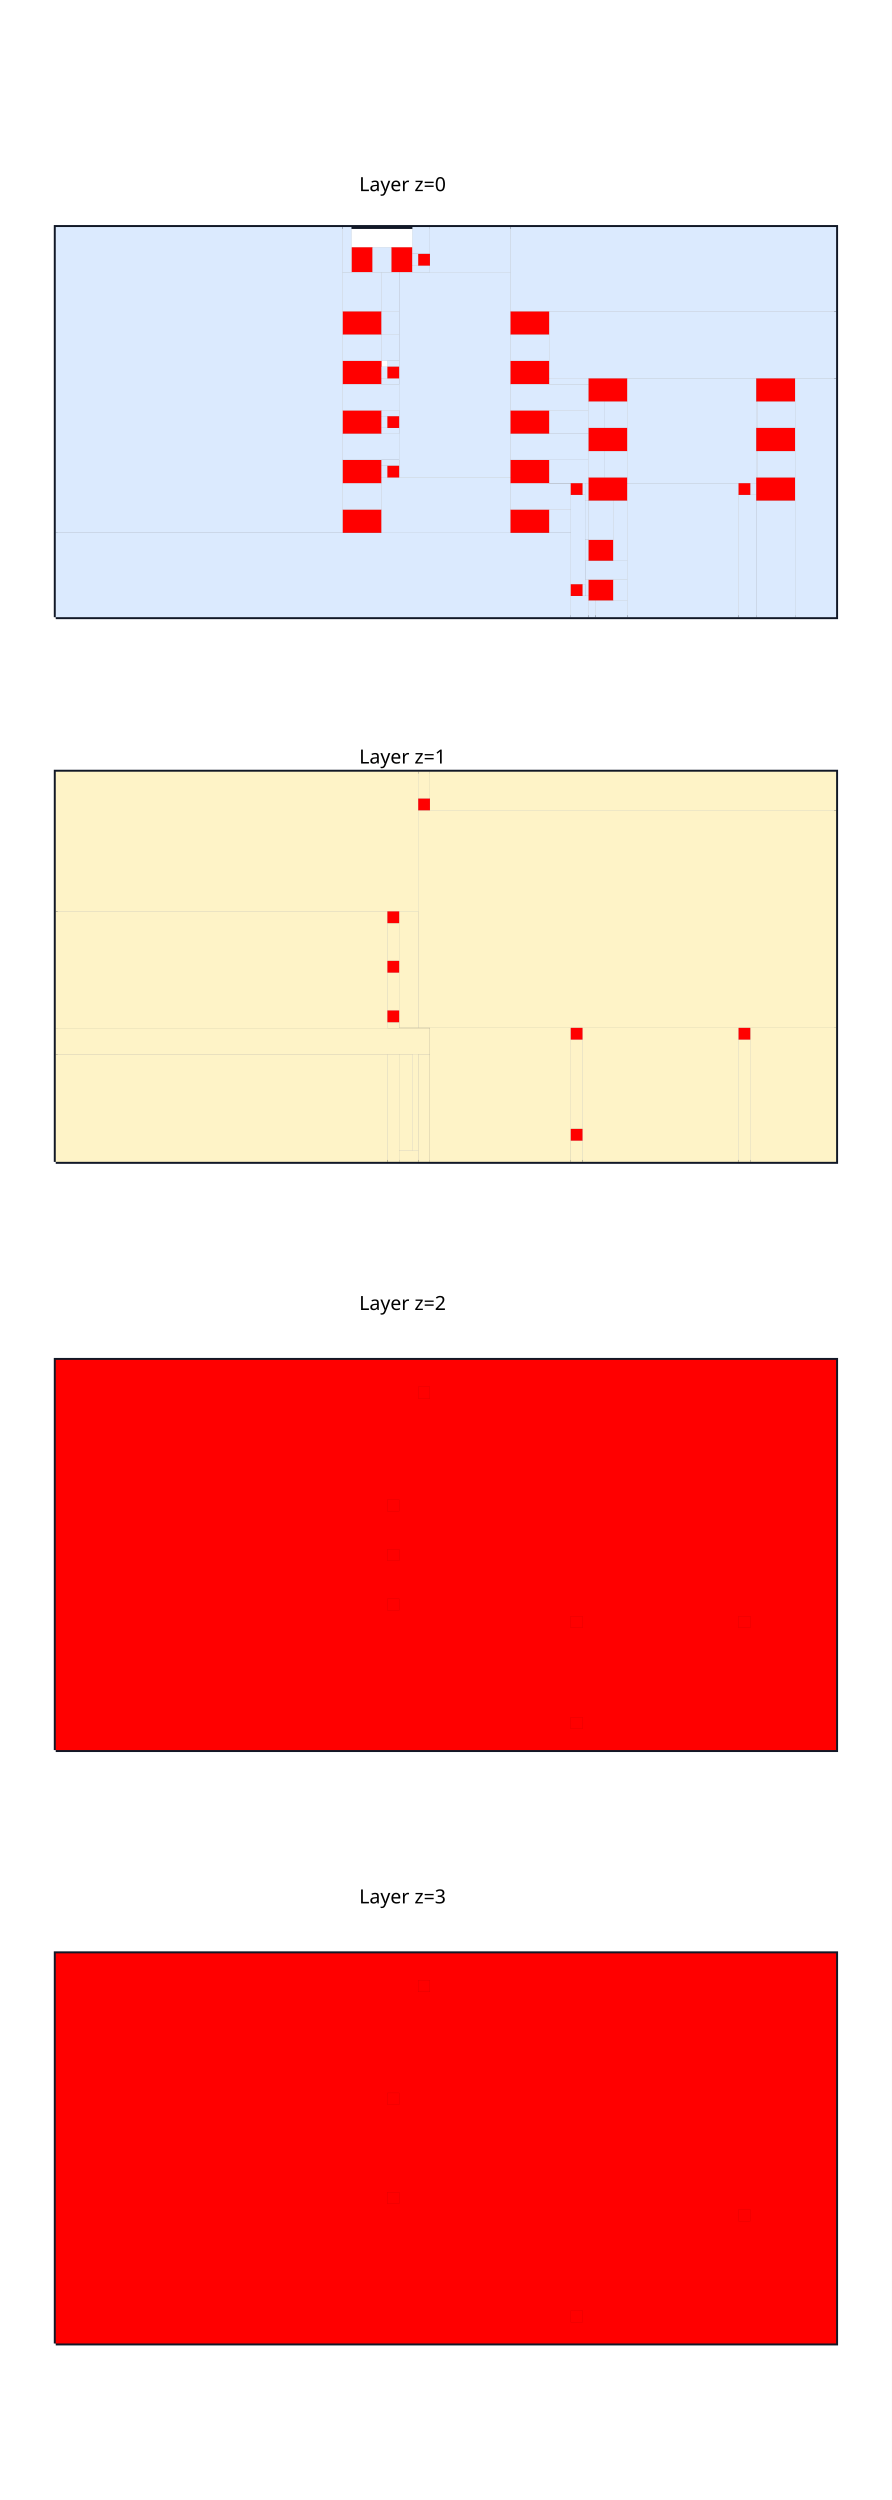
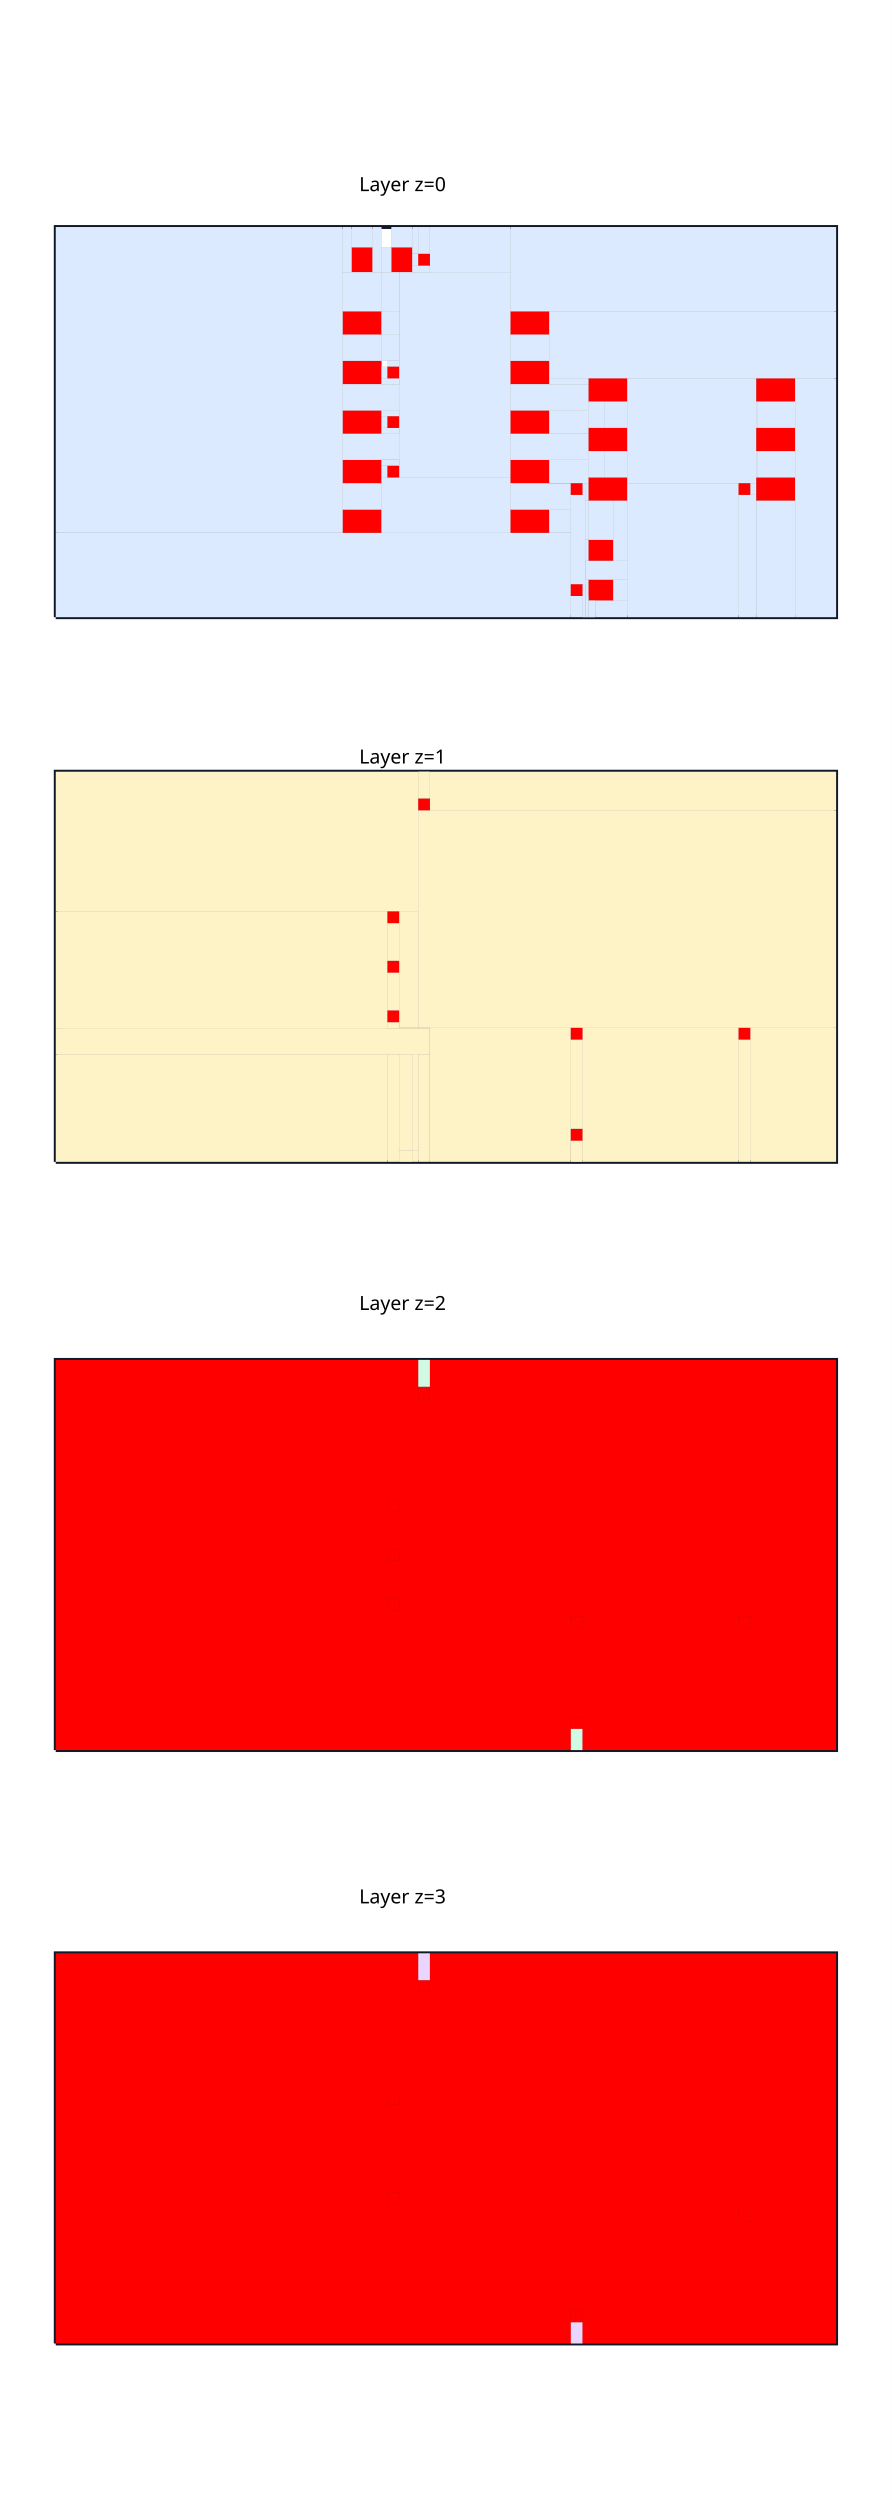
<svg xmlns="http://www.w3.org/2000/svg" width="640" height="1794" viewBox="0 0 640 1794">
  <rect width="100%" height="100%" fill="white" />
  <g>
    <polyline data-points="-10,-5 10,-5 10,5 -10,5 -10,-5" data-type="line" data-label="bounds" points="40,442.898 600,442.898 600,162.898 40,162.898 40,442.898" fill="none" stroke="#111827" stroke-width="2.8" />
  </g>
  <g>
    <polyline data-points="-10,-18.959583333333335 10,-18.959583333333335 10,-8.959583333333335 -10,-8.959583333333335 -10,-18.959583333333335" data-type="line" data-label="bounds" points="40,833.767 600,833.767 600,553.767 40,553.767 40,833.767" fill="none" stroke="#111827" stroke-width="2.8" />
  </g>
  <g>
    <polyline data-points="-10,-34.034166666666664 10,-34.034166666666664 10,-24.034166666666664 -10,-24.034166666666664 -10,-34.034166666666664" data-type="line" data-label="bounds" points="40,1255.855 600,1255.855 600,975.855 40,975.855 40,1255.855" fill="none" stroke="#111827" stroke-width="2.8" />
  </g>
  <g>
    <polyline data-points="-10,-49.24249999999999 10,-49.24249999999999 10,-39.24249999999999 -10,-39.24249999999999 -10,-49.24249999999999" data-type="line" data-label="bounds" points="40,1681.688 600,1681.688 600,1401.688 40,1401.688 40,1681.688" fill="none" stroke="#111827" stroke-width="2.8" />
  </g>
  <g>
    <rect data-type="rect" data-label="node" data-x="-2.15" data-y="2.54" x="245.8" y="223.378" width="28" height="16.8" fill="red" stroke="black" stroke-width="0.036" />
  </g>
  <g>
    <rect data-type="rect" data-label="node" data-x="-2.15" data-y="1.27" x="245.8" y="258.938" width="28" height="16.8" fill="red" stroke="black" stroke-width="0.036" />
  </g>
  <g>
    <rect data-type="rect" data-label="node" data-x="-2.15" data-y="0" x="245.8" y="294.498" width="28" height="16.8" fill="red" stroke="black" stroke-width="0.036" />
  </g>
  <g>
    <rect data-type="rect" data-label="node" data-x="-2.15" data-y="-1.27" x="245.8" y="330.058" width="28" height="16.8" fill="red" stroke="black" stroke-width="0.036" />
  </g>
  <g>
    <rect data-type="rect" data-label="node" data-x="-2.15" data-y="-2.54" x="245.8" y="365.618" width="28" height="16.8" fill="red" stroke="black" stroke-width="0.036" />
  </g>
  <g>
    <rect data-type="rect" data-label="node" data-x="2.15" data-y="-2.54" x="366.2" y="365.618" width="28" height="16.8" fill="red" stroke="black" stroke-width="0.036" />
  </g>
  <g>
    <rect data-type="rect" data-label="node" data-x="2.15" data-y="-1.27" x="366.2" y="330.058" width="28" height="16.8" fill="red" stroke="black" stroke-width="0.036" />
  </g>
  <g>
    <rect data-type="rect" data-label="node" data-x="2.15" data-y="0" x="366.2" y="294.498" width="28" height="16.8" fill="red" stroke="black" stroke-width="0.036" />
  </g>
  <g>
    <rect data-type="rect" data-label="node" data-x="2.15" data-y="1.27" x="366.2" y="258.938" width="28" height="16.8" fill="red" stroke="black" stroke-width="0.036" />
  </g>
  <g>
    <rect data-type="rect" data-label="node" data-x="2.15" data-y="2.54" x="366.2" y="223.378" width="28" height="16.8" fill="red" stroke="black" stroke-width="0.036" />
  </g>
  <g>
    <rect data-type="rect" data-label="node" data-x="-2.1500000000000004" data-y="4.16" x="252.24" y="177.458" width="15.12" height="17.92" fill="red" stroke="black" stroke-width="0.036" />
  </g>
  <g>
    <rect data-type="rect" data-label="node" data-x="-1.1300000000000006" data-y="4.16" x="280.8" y="177.458" width="15.12" height="17.92" fill="red" stroke="black" stroke-width="0.036" />
  </g>
  <g>
    <rect data-type="rect" data-label="node" data-x="3.97" data-y="-3.2861261293105146" x="422.2" y="387.35" width="17.92" height="15.12" fill="red" stroke="black" stroke-width="0.036" />
  </g>
  <g>
    <rect data-type="rect" data-label="node" data-x="3.97" data-y="-4.306126129310515" x="422.2" y="415.91" width="17.92" height="15.12" fill="red" stroke="black" stroke-width="0.036" />
  </g>
  <g>
    <rect data-type="rect" data-label="node" data-x="4.15" data-y="0.823873870689486" x="422.2" y="271.43" width="28" height="16.8" fill="red" stroke="black" stroke-width="0.036" />
  </g>
  <g>
    <rect data-type="rect" data-label="node" data-x="4.15" data-y="-0.44612612931051393" x="422.2" y="306.99" width="28" height="16.8" fill="red" stroke="black" stroke-width="0.036" />
  </g>
  <g>
    <rect data-type="rect" data-label="node" data-x="4.15" data-y="-1.7161261293105137" x="422.2" y="342.55" width="28" height="16.8" fill="red" stroke="black" stroke-width="0.036" />
  </g>
  <g>
    <rect data-type="rect" data-label="node" data-x="8.45" data-y="-1.7161261293105137" x="542.6" y="342.55" width="28" height="16.8" fill="red" stroke="black" stroke-width="0.036" />
  </g>
  <g>
    <rect data-type="rect" data-label="node" data-x="8.45" data-y="-0.44612612931051393" x="542.6" y="306.99" width="28" height="16.8" fill="red" stroke="black" stroke-width="0.036" />
  </g>
  <g>
    <rect data-type="rect" data-label="node" data-x="8.45" data-y="0.823873870689486" x="542.6" y="271.43" width="28" height="16.8" fill="red" stroke="black" stroke-width="0.036" />
  </g>
  <g>
    <rect data-type="rect" data-label="node" data-x="3.9699999999999998" data-y="-2.516126" x="422.2" y="359.35" width="17.92" height="28" fill="#dbeafe" stroke="black" stroke-width="0.036" />
  </g>
  <g>
    <rect data-type="rect" data-label="node" data-x="4.2425" data-y="-4.788063" x="427.38" y="431.03" width="22.82" height="11.868" fill="#dbeafe" stroke="black" stroke-width="0.036" />
  </g>
  <g>
    <rect data-type="rect" data-label="node" data-x="4.1075" data-y="-3.7961259999999992" x="419.82" y="402.47" width="30.38" height="13.44" fill="#dbeafe" stroke="black" stroke-width="0.036" />
  </g>
  <g>
    <rect data-type="rect" data-label="node" data-x="4.47" data-y="-4.306126" x="440.12" y="415.91" width="10.08" height="15.12" fill="#dbeafe" stroke="black" stroke-width="0.036" />
  </g>
  <g>
    <rect data-type="rect" data-label="node" data-x="4.47" data-y="-2.786126" x="440.12" y="359.35" width="10.08" height="43.12" fill="#dbeafe" stroke="black" stroke-width="0.036" />
  </g>
  <g>
    <rect data-type="rect" data-label="node" data-x="8.45" data-y="-3.508063" x="542.6" y="359.35" width="28" height="83.548" fill="#dbeafe" stroke="black" stroke-width="0.036" />
  </g>
  <g>
    <rect data-type="rect" data-label="node" data-x="8.469999999999999" data-y="-1.081126" x="543.72" y="323.79" width="26.88" height="18.76" fill="#dbeafe" stroke="black" stroke-width="0.036" />
  </g>
  <g>
    <rect data-type="rect" data-label="node" data-x="8.469999999999999" data-y="0.188874" x="543.72" y="288.23" width="26.88" height="18.76" fill="#dbeafe" stroke="black" stroke-width="0.036" />
  </g>
  <g>
    <rect data-type="rect" data-label="node" data-x="4.3625" data-y="-1.081126" x="434.1" y="323.79" width="16.1" height="18.76" fill="#dbeafe" stroke="black" stroke-width="0.036" />
  </g>
  <g>
    <rect data-type="rect" data-label="node" data-x="4.3625" data-y="0.188874" x="434.1" y="288.23" width="16.1" height="18.76" fill="#dbeafe" stroke="black" stroke-width="0.036" />
  </g>
  <g>
    <rect data-type="rect" data-label="node" data-x="3.3824999999999994" data-y="-3.0111259999999995" x="409.6" y="355.15" width="10.22" height="64.12" fill="#dbeafe" stroke="black" stroke-width="0.036" />
  </g>
  <g>
    <rect data-type="rect" data-label="node" data-x="3.424999999999999" data-y="-4.728063000000001" x="409.6" y="427.67" width="12.6" height="15.228" fill="#dbeafe" stroke="black" stroke-width="0.036" />
  </g>
  <g>
    <rect data-type="rect" data-label="node" data-x="2.925" data-y="-2.54" x="394.2" y="365.618" width="15.4" height="16.8" fill="#dbeafe" stroke="black" stroke-width="0.036" />
  </g>
  <g>
    <rect data-type="rect" data-label="node" data-x="7.725" data-y="-3.4330629999999998" x="530" y="355.15" width="12.6" height="87.748" fill="#dbeafe" stroke="black" stroke-width="0.036" />
  </g>
  <g>
    <rect data-type="rect" data-label="node" data-x="-2.1500000000000004" data-y="3.34" x="245.8" y="195.378" width="28" height="28" fill="#dbeafe" stroke="black" stroke-width="0.036" />
  </g>
  <g>
    <rect data-type="rect" data-label="node" data-x="-2.1500000000000004" data-y="1.9049999999999998" x="245.8" y="240.178" width="28" height="18.76" fill="#dbeafe" stroke="black" stroke-width="0.036" />
  </g>
  <g>
    <rect data-type="rect" data-label="node" data-x="2.1500000000000004" data-y="1.9049999999999998" x="366.2" y="240.178" width="28" height="18.76" fill="#dbeafe" stroke="black" stroke-width="0.036" />
  </g>
  <g>
    <rect data-type="rect" data-label="node" data-x="6.074999999999999" data-y="-3.283063" x="450.2" y="346.75" width="79.8" height="96.148" fill="#dbeafe" stroke="black" stroke-width="0.036" />
  </g>
  <g>
    <rect data-type="rect" data-label="node" data-x="9.475" data-y="-1.938063" x="570.6" y="271.43" width="29.4" height="171.468" fill="#dbeafe" stroke="black" stroke-width="0.036" />
  </g>
  <g>
    <rect data-type="rect" data-label="node" data-x="6.299999999999999" data-y="-0.22112599999999993" x="450.2" y="271.43" width="92.4" height="75.32" fill="#dbeafe" stroke="black" stroke-width="0.036" />
  </g>
  <g>
    <rect data-type="rect" data-label="node" data-x="2.6499999999999995" data-y="0.635" x="366.2" y="275.738" width="56" height="18.76" fill="#dbeafe" stroke="black" stroke-width="0.036" />
  </g>
  <g>
    <rect data-type="rect" data-label="node" data-x="2.425" data-y="-1.9049999999999998" x="366.2" y="346.858" width="43.4" height="18.76" fill="#dbeafe" stroke="black" stroke-width="0.036" />
  </g>
  <g>
    <rect data-type="rect" data-label="node" data-x="-1.9249999999999998" data-y="0.635" x="245.8" y="275.738" width="40.6" height="18.76" fill="#dbeafe" stroke="black" stroke-width="0.036" />
  </g>
  <g>
    <rect data-type="rect" data-label="node" data-x="3.1499999999999995" data-y="-1.268063" x="394.2" y="330.058" width="28" height="16.692" fill="#dbeafe" stroke="black" stroke-width="0.036" />
  </g>
  <g>
    <rect data-type="rect" data-label="node" data-x="3.1499999999999995" data-y="0" x="394.2" y="294.498" width="28" height="16.8" fill="#dbeafe" stroke="black" stroke-width="0.036" />
  </g>
  <g>
    <rect data-type="rect" data-label="node" data-x="-2.1500000000000004" data-y="-1.9049999999999998" x="245.8" y="346.858" width="28" height="18.76" fill="#dbeafe" stroke="black" stroke-width="0.036" />
  </g>
  <g>
    <rect data-type="rect" data-label="node" data-x="6.325" data-y="1.9819369999999998" x="394.2" y="223.378" width="205.8" height="48.052" fill="#dbeafe" stroke="black" stroke-width="0.036" />
  </g>
  <g>
    <rect data-type="rect" data-label="node" data-x="-6.325" data-y="1.0799999999999998" x="40" y="162.898" width="205.8" height="219.52" fill="#dbeafe" stroke="black" stroke-width="0.036" />
  </g>
  <g>
    <rect data-type="rect" data-label="node" data-x="5.825" data-y="3.92" x="366.2" y="162.898" width="233.8" height="60.48" fill="#dbeafe" stroke="black" stroke-width="0.036" />
  </g>
  <g>
    <rect data-type="rect" data-label="node" data-x="0.6200000000000001" data-y="4.42" x="308.52" y="162.898" width="57.68" height="32.48" fill="#dbeafe" stroke="black" stroke-width="0.036" />
  </g>
  <g>
    <rect data-type="rect" data-label="node" data-x="-1.9250000000000003" data-y="-0.635" x="245.8" y="311.298" width="40.6" height="18.76" fill="#dbeafe" stroke="black" stroke-width="0.036" />
  </g>
  <g>
    <rect data-type="rect" data-label="node" data-x="2.6499999999999995" data-y="-0.635" x="366.2" y="311.298" width="56" height="18.76" fill="#dbeafe" stroke="black" stroke-width="0.036" />
  </g>
  <g>
    <rect data-type="rect" data-label="node" data-x="-3.4000000000000004" data-y="-3.92" x="40" y="382.418" width="369.6" height="60.48" fill="#dbeafe" stroke="black" stroke-width="0.036" />
  </g>
  <g>
    <rect data-type="rect" data-label="node" data-x="0.22499999999999987" data-y="1.2099999999999995" x="286.4" y="195.378" width="79.8" height="147.28" fill="#dbeafe" stroke="black" stroke-width="0.036" />
  </g>
  <g>
    <rect data-type="rect" data-label="node" data-x="0" data-y="-2.1300000000000003" x="273.8" y="342.658" width="92.4" height="39.76" fill="#dbeafe" stroke="black" stroke-width="0.036" />
  </g>
  <g>
    <rect data-type="rect" data-label="node" data-x="3.6074999999999995" data-y="-2.516126" x="419.82" y="359.35" width="2.38" height="28" fill="#dbeafe" stroke="black" stroke-width="0.036" />
  </g>
  <g>
-     <rect data-type="rect" data-label="node" data-x="3.7424999999999993" data-y="-4.788063" x="422.2" y="431.03" width="5.18" height="11.868" fill="#dbeafe" stroke="black" stroke-width="0.036" />
-   </g>
-   <g>
-     <rect data-type="rect" data-label="node" data-x="3.6075000000000004" data-y="-4.246126" x="419.82" y="415.91" width="2.38" height="11.76" fill="#dbeafe" stroke="black" stroke-width="0.036" />
+     <rect data-type="rect" data-label="node" data-x="3.7424999999999993" data-y="-4.7880629995" x="422.2" y="431.03" width="5.18" height="11.868" fill="#dbeafe" stroke="black" stroke-width="0.036" />
+   </g>
+   <g>
+     <rect data-type="rect" data-label="node" data-x="3.6075000000000004" data-y="-4.5180629995" x="419.82" y="415.91" width="2.38" height="26.988" fill="#dbeafe" stroke="black" stroke-width="0.036" />
  </g>
  <g>
    <rect data-type="rect" data-label="node" data-x="3.6075000000000004" data-y="-3.2861259999999994" x="419.82" y="387.35" width="2.38" height="15.12" fill="#dbeafe" stroke="black" stroke-width="0.036" />
  </g>
  <g>
    <rect data-type="rect" data-label="node" data-x="7.969999999999999" data-y="-1.081126" x="542.6" y="323.79" width="1.12" height="18.76" fill="#dbeafe" stroke="black" stroke-width="0.036" />
  </g>
  <g>
    <rect data-type="rect" data-label="node" data-x="7.969999999999999" data-y="0.188874" x="542.6" y="288.23" width="1.12" height="18.76" fill="#dbeafe" stroke="black" stroke-width="0.036" />
  </g>
  <g>
    <rect data-type="rect" data-label="node" data-x="3.8624999999999994" data-y="-1.081126" x="422.2" y="323.79" width="11.9" height="18.76" fill="#dbeafe" stroke="black" stroke-width="0.036" />
  </g>
  <g>
    <rect data-type="rect" data-label="node" data-x="3.8624999999999994" data-y="0.188874" x="422.2" y="288.23" width="11.9" height="18.76" fill="#dbeafe" stroke="black" stroke-width="0.036" />
  </g>
  <g>
-     <rect data-type="rect" data-label="node" data-x="3.5324999999999998" data-y="-4.306126000000001" x="418" y="419.27" width="1.82" height="8.4" fill="#dbeafe" stroke="black" stroke-width="0.036" />
+     <rect data-type="rect" data-label="node" data-x="3.5324999999999998" data-y="-4.5780629995" x="418" y="419.27" width="1.82" height="23.628" fill="#dbeafe" stroke="black" stroke-width="0.036" />
  </g>
  <g>
    <rect data-type="rect" data-label="node" data-x="3.5324999999999998" data-y="-1.7161259999999996" x="418" y="346.75" width="1.82" height="8.4" fill="#dbeafe" stroke="black" stroke-width="0.036" />
  </g>
  <g>
-     <rect data-type="rect" data-label="node" data-x="7.874999999999999" data-y="-1.7161259999999998" x="538.4" y="346.75" width="4.2" height="8.4" fill="#dbeafe" stroke="black" stroke-width="0.036" />
-   </g>
-   <g>
-     <rect data-type="rect" data-label="node" data-x="-1.425" data-y="3.34" x="273.8" y="195.378" width="12.6" height="28" fill="#dbeafe" stroke="black" stroke-width="0.036" />
-   </g>
-   <g>
-     <rect data-type="rect" data-label="node" data-x="-1.425" data-y="1.9049999999999998" x="273.8" y="240.178" width="12.6" height="18.76" fill="#dbeafe" stroke="black" stroke-width="0.036" />
+     <rect data-type="rect" data-label="node" data-x="7.874999999999999" data-y="-1.7161259999999996" x="538.4" y="346.75" width="4.2" height="8.4" fill="#dbeafe" stroke="black" stroke-width="0.036" />
+   </g>
+   <g>
+     <rect data-type="rect" data-label="node" data-x="-1.4250000000000003" data-y="3.34" x="273.8" y="195.378" width="12.6" height="28" fill="#dbeafe" stroke="black" stroke-width="0.036" />
+   </g>
+   <g>
+     <rect data-type="rect" data-label="node" data-x="-2.535" data-y="4.4199999995" x="245.8" y="162.898" width="6.44" height="32.48" fill="#dbeafe" stroke="black" stroke-width="0.036" />
+   </g>
+   <g>
+     <rect data-type="rect" data-label="node" data-x="-1.7650000000000003" data-y="4.4199999995" x="267.36" y="162.898" width="6.44" height="32.48" fill="#dbeafe" stroke="black" stroke-width="0.036" />
+   </g>
+   <g>
+     <rect data-type="rect" data-label="node" data-x="-1.4250000000000003" data-y="1.9049999999999998" x="273.8" y="240.178" width="12.6" height="18.76" fill="#dbeafe" stroke="black" stroke-width="0.036" />
  </g>
  <g>
    <rect data-type="rect" data-label="node" data-x="3.1499999999999995" data-y="1.0469369999999998" x="394.2" y="271.43" width="28" height="4.308" fill="#dbeafe" stroke="black" stroke-width="0.036" />
  </g>
  <g>
    <rect data-type="rect" data-label="node" data-x="2.925" data-y="-1.568063" x="394.2" y="346.75" width="15.4" height="0.108" fill="#dbeafe" stroke="black" stroke-width="0.036" />
  </g>
  <g>
    <rect data-type="rect" data-label="node" data-x="-1.4249999999999996" data-y="0.22500000000000003" x="273.8" y="294.498" width="12.6" height="4.2" fill="#dbeafe" stroke="black" stroke-width="0.036" />
  </g>
  <g>
    <rect data-type="rect" data-label="node" data-x="-1.4249999999999996" data-y="1.045" x="273.8" y="271.538" width="12.6" height="4.2" fill="#dbeafe" stroke="black" stroke-width="0.036" />
  </g>
  <g>
-     <rect data-type="rect" data-label="node" data-x="-2.535" data-y="4.42" x="245.8" y="162.898" width="6.44" height="32.48" fill="#dbeafe" stroke="black" stroke-width="0.036" />
-   </g>
-   <g>
    <rect data-type="rect" data-label="node" data-x="-0.6350000000000002" data-y="3.925" x="295.92" y="190.618" width="12.6" height="4.76" fill="#dbeafe" stroke="black" stroke-width="0.036" />
  </g>
  <g>
-     <rect data-type="rect" data-label="node" data-x="-0.6350000000000002" data-y="4.655" x="295.92" y="162.898" width="12.6" height="19.32" fill="#dbeafe" stroke="black" stroke-width="0.036" />
+     <rect data-type="rect" data-label="node" data-x="-0.6350000000000002" data-y="4.6549999995" x="295.92" y="162.898" width="12.6" height="19.32" fill="#dbeafe" stroke="black" stroke-width="0.036" />
  </g>
  <g>
    <rect data-type="rect" data-label="node" data-x="-1.425" data-y="-1.045" x="273.8" y="330.058" width="12.6" height="4.2" fill="#dbeafe" stroke="black" stroke-width="0.036" />
  </g>
  <g>
    <rect data-type="rect" data-label="node" data-x="-1.425" data-y="-0.22500000000000003" x="273.8" y="307.098" width="12.6" height="4.2" fill="#dbeafe" stroke="black" stroke-width="0.036" />
  </g>
  <g>
    <rect data-type="rect" data-label="node" data-x="-1.5749999999999997" data-y="-1.2700000000000002" x="273.8" y="334.258" width="4.2" height="8.4" fill="#dbeafe" stroke="black" stroke-width="0.036" />
  </g>
  <g>
    <rect data-type="rect" data-label="node" data-x="-1.4249999999999998" data-y="2.54" x="273.8" y="223.378" width="12.6" height="16.8" fill="#dbeafe" stroke="black" stroke-width="0.036" />
  </g>
  <g>
-     <rect data-type="rect" data-label="node" data-x="-1.6400000000000006" data-y="4.16" x="267.36" y="177.458" width="13.44" height="17.92" fill="#dbeafe" stroke="black" stroke-width="0.036" />
+     <rect data-type="rect" data-label="node" data-x="-2.1500000000000004" data-y="4.7399999995" x="252.24" y="162.898" width="15.12" height="14.56" fill="#dbeafe" stroke="black" stroke-width="0.036" />
+   </g>
+   <g>
+     <rect data-type="rect" data-label="node" data-x="-1.5250000000000004" data-y="4.16" x="273.8" y="177.458" width="7" height="17.92" fill="#dbeafe" stroke="black" stroke-width="0.036" />
+   </g>
+   <g>
+     <rect data-type="rect" data-label="node" data-x="-1.1300000000000006" data-y="4.7399999995" x="280.8" y="162.898" width="15.12" height="14.56" fill="#dbeafe" stroke="black" stroke-width="0.036" />
+   </g>
+   <g>
+     <rect data-type="rect" data-label="node" data-x="3.7425" data-y="-4.788063064155257" x="422.2" y="431.03" width="5.18" height="11.868" fill="#dbeafe" stroke="black" stroke-width="0.036" />
  </g>
  <g>
    <rect data-type="rect" data-label="node" data-x="3.6075" data-y="-1.791126064655257" x="419.82" y="346.75" width="2.38" height="12.6" fill="#dbeafe" stroke="black" stroke-width="0.036" />
  </g>
  <g>
    <rect data-type="rect" data-label="node" data-x="-1.5749999999999997" data-y="0" x="273.8" y="298.698" width="4.2" height="8.4" fill="#dbeafe" stroke="black" stroke-width="0.036" />
  </g>
  <g>
    <rect data-type="rect" data-label="node" data-x="-0.7850000000000006" data-y="4.16" x="295.92" y="182.218" width="4.2" height="8.4" fill="#dbeafe" stroke="black" stroke-width="0.036" />
  </g>
  <g>
+     <rect data-type="rect" data-label="node" data-x="-0.5600000000000005" data-y="4.6549999995" x="300.12" y="162.898" width="8.4" height="19.32" fill="#dbeafe" stroke="black" stroke-width="0.036" />
+   </g>
+   <g>
    <rect data-type="rect" data-label="node" data-x="-1.5749999999999997" data-y="1.27" x="273.8" y="263.138" width="4.2" height="8.4" fill="#dbeafe" stroke="black" stroke-width="0.036" />
  </g>
  <g>
    <rect data-type="rect" data-label="node" data-x="-1.3499999999999996" data-y="1.4949999999999999" x="278" y="258.938" width="8.4" height="4.2" fill="#dbeafe" stroke="black" stroke-width="0.036" />
  </g>
  <g>
    <rect data-type="rect" data-label="node" data-x="3.3500000000000005" data-y="-1.716126129310514" x="409.6" y="346.75" width="8.4" height="8.4" fill="red" stroke="black" stroke-width="0.036" />
  </g>
  <g>
    <rect data-type="rect" data-label="node" data-x="-1.3499999999999996" data-y="0" x="278" y="298.698" width="8.4" height="8.4" fill="red" stroke="black" stroke-width="0.036" />
  </g>
  <g>
    <rect data-type="rect" data-label="node" data-x="-0.5600000000000005" data-y="4.16" x="300.12" y="182.218" width="8.4" height="8.4" fill="red" stroke="black" stroke-width="0.036" />
  </g>
  <g>
    <rect data-type="rect" data-label="node" data-x="3.3500000000000005" data-y="-4.306126129310515" x="409.6" y="419.27" width="8.4" height="8.4" fill="red" stroke="black" stroke-width="0.036" />
  </g>
  <g>
    <rect data-type="rect" data-label="node" data-x="-1.3499999999999996" data-y="1.27" x="278" y="263.138" width="8.4" height="8.4" fill="red" stroke="black" stroke-width="0.036" />
  </g>
  <g>
    <rect data-type="rect" data-label="node" data-x="-1.3499999999999996" data-y="-1.27" x="278" y="334.258" width="8.4" height="8.4" fill="red" stroke="black" stroke-width="0.036" />
  </g>
  <g>
    <rect data-type="rect" data-label="node" data-x="7.649999999999999" data-y="-1.716126129310514" x="530" y="346.75" width="8.4" height="8.4" fill="red" stroke="black" stroke-width="0.036" />
  </g>
  <g>
    <rect data-type="rect" data-label="node" data-x="-1.35" data-y="-14.594583333333334" x="278" y="697.967" width="8.4" height="27.16" fill="#fef3c7" stroke="black" stroke-width="0.036" />
  </g>
  <g>
    <rect data-type="rect" data-label="node" data-x="-1.35" data-y="-13.324583333333335" x="278" y="662.407" width="8.4" height="27.16" fill="#fef3c7" stroke="black" stroke-width="0.036" />
  </g>
  <g>
    <rect data-type="rect" data-label="node" data-x="7.65" data-y="-17.392646333333335" x="530" y="746.018" width="8.4" height="87.748" fill="#fef3c7" stroke="black" stroke-width="0.036" />
  </g>
  <g>
    <rect data-type="rect" data-label="node" data-x="-1.35" data-y="-17.579583333333336" x="278" y="756.487" width="8.4" height="77.28" fill="#fef3c7" stroke="black" stroke-width="0.036" />
  </g>
  <g>
    <rect data-type="rect" data-label="node" data-x="-1.03" data-y="-17.434583333333336" x="286.4" y="756.487" width="9.52" height="69.16" fill="#fef3c7" stroke="black" stroke-width="0.036" />
  </g>
  <g>
    <rect data-type="rect" data-label="node" data-x="-5.75" data-y="-17.579583333333336" x="40" y="756.487" width="238" height="77.28" fill="#fef3c7" stroke="black" stroke-width="0.036" />
  </g>
  <g>
    <rect data-type="rect" data-label="node" data-x="-5.75" data-y="-14.034583333333334" x="40" y="654.007" width="238" height="83.72" fill="#fef3c7" stroke="black" stroke-width="0.036" />
  </g>
  <g>
    <rect data-type="rect" data-label="node" data-x="3.3499999999999996" data-y="-16.970709333333335" x="409.6" y="746.018" width="8.4" height="64.12" fill="#fef3c7" stroke="black" stroke-width="0.036" />
  </g>
  <g>
    <rect data-type="rect" data-label="node" data-x="-0.5600000000000004" data-y="-17.579583333333336" x="300.12" y="756.487" width="8.4" height="77.28" fill="#fef3c7" stroke="black" stroke-width="0.036" />
  </g>
  <g>
    <rect data-type="rect" data-label="node" data-x="-5.205" data-y="-15.864583333333334" x="40" y="737.727" width="268.52" height="18.76" fill="#fef3c7" stroke="black" stroke-width="0.036" />
  </g>
  <g>
    <rect data-type="rect" data-label="node" data-x="1.3949999999999998" data-y="-17.242646333333333" x="308.52" y="737.618" width="101.08" height="96.148" fill="#fef3c7" stroke="black" stroke-width="0.036" />
  </g>
  <g>
    <rect data-type="rect" data-label="node" data-x="8.9" data-y="-17.242646333333333" x="538.4" y="737.618" width="61.6" height="96.148" fill="#fef3c7" stroke="black" stroke-width="0.036" />
  </g>
  <g>
    <rect data-type="rect" data-label="node" data-x="5.5" data-y="-17.242646333333333" x="418" y="737.618" width="112" height="96.148" fill="#fef3c7" stroke="black" stroke-width="0.036" />
  </g>
  <g>
    <rect data-type="rect" data-label="node" data-x="-5.355" data-y="-10.749583333333334" x="40" y="553.767" width="260.12" height="100.24" fill="#fef3c7" stroke="black" stroke-width="0.036" />
  </g>
  <g>
    <rect data-type="rect" data-label="node" data-x="4.795" data-y="-9.454583333333336" x="308.52" y="553.767" width="291.48" height="27.72" fill="#fef3c7" stroke="black" stroke-width="0.036" />
  </g>
  <g>
    <rect data-type="rect" data-label="node" data-x="4.645" data-y="-12.737646333333334" x="300.12" y="581.487" width="299.88" height="156.132" fill="#fef3c7" stroke="black" stroke-width="0.036" />
  </g>
  <g>
    <rect data-type="rect" data-label="node" data-x="-0.9550000000000004" data-y="-14.032646333333334" x="286.4" y="654.007" width="13.72" height="83.612" fill="#fef3c7" stroke="black" stroke-width="0.036" />
  </g>
  <g>
-     <rect data-type="rect" data-label="node" data-x="-0.9550000000000005" data-y="-18.814583333333335" x="286.4" y="825.647" width="13.72" height="8.12" fill="#fef3c7" stroke="black" stroke-width="0.036" />
+     <rect data-type="rect" data-label="node" data-x="-0.9550000000000005" data-y="-18.814583332833337" x="286.4" y="825.647" width="13.72" height="8.12" fill="#fef3c7" stroke="black" stroke-width="0.036" />
  </g>
  <g>
    <rect data-type="rect" data-label="node" data-x="-0.7850000000000005" data-y="-17.434583333333336" x="295.92" y="756.487" width="4.2" height="69.16" fill="#fef3c7" stroke="black" stroke-width="0.036" />
  </g>
  <g>
+     <rect data-type="rect" data-label="node" data-x="-1.03" data-y="-18.814583332833337" x="286.4" y="825.647" width="9.52" height="8.12" fill="#fef3c7" stroke="black" stroke-width="0.036" />
+   </g>
+   <g>
    <rect data-type="rect" data-label="node" data-x="-1.35" data-y="-15.454583333333334" x="278" y="733.527" width="8.4" height="4.2" fill="#fef3c7" stroke="black" stroke-width="0.036" />
  </g>
  <g>
    <rect data-type="rect" data-label="node" data-x="-0.8050000000000002" data-y="-15.527646333333335" x="286.4" y="737.618" width="22.12" height="0.108" fill="#fef3c7" stroke="black" stroke-width="0.036" />
  </g>
  <g>
-     <rect data-type="rect" data-label="node" data-x="3.3499999999999996" data-y="-18.687646397988594" x="409.6" y="818.538" width="8.4" height="15.228" fill="#fef3c7" stroke="black" stroke-width="0.036" />
-   </g>
-   <g>
-     <rect data-type="rect" data-label="node" data-x="-0.5600000000000005" data-y="-9.304583333333333" x="300.12" y="553.767" width="8.4" height="19.32" fill="#fef3c7" stroke="black" stroke-width="0.036" />
+     <rect data-type="rect" data-label="node" data-x="3.3499999999999996" data-y="-18.687646397488592" x="409.6" y="818.538" width="8.4" height="15.228" fill="#fef3c7" stroke="black" stroke-width="0.036" />
+   </g>
+   <g>
+     <rect data-type="rect" data-label="node" data-x="-0.5600000000000005" data-y="-9.304583333833335" x="300.12" y="553.767" width="8.4" height="19.32" fill="#fef3c7" stroke="black" stroke-width="0.036" />
+   </g>
+   <g>
+     <rect data-type="rect" data-label="node" data-x="-0.5600000000000005" data-y="-9.304583333833335" x="300.12" y="553.767" width="8.4" height="19.32" fill="#fef3c7" stroke="black" stroke-width="0.036" />
+   </g>
+   <g>
+     <rect data-type="rect" data-label="node" data-x="3.3500000000000005" data-y="-18.687646397488592" x="409.6" y="818.538" width="8.4" height="15.228" fill="#fef3c7" stroke="black" stroke-width="0.036" />
  </g>
  <g>
    <rect data-type="rect" data-label="node" data-x="3.3500000000000005" data-y="-15.675709462643848" x="409.6" y="737.618" width="8.4" height="8.4" fill="red" stroke="black" stroke-width="0.036" />
  </g>
  <g>
    <rect data-type="rect" data-label="node" data-x="-1.3499999999999996" data-y="-13.959583333333335" x="278" y="689.567" width="8.4" height="8.4" fill="red" stroke="black" stroke-width="0.036" />
  </g>
  <g>
    <rect data-type="rect" data-label="node" data-x="-0.5600000000000005" data-y="-9.799583333333334" x="300.12" y="573.087" width="8.4" height="8.4" fill="red" stroke="black" stroke-width="0.036" />
  </g>
  <g>
    <rect data-type="rect" data-label="node" data-x="3.3500000000000005" data-y="-18.265709462643848" x="409.6" y="810.138" width="8.4" height="8.4" fill="red" stroke="black" stroke-width="0.036" />
  </g>
  <g>
    <rect data-type="rect" data-label="node" data-x="-1.3499999999999996" data-y="-12.689583333333335" x="278" y="654.007" width="8.4" height="8.4" fill="red" stroke="black" stroke-width="0.036" />
  </g>
  <g>
    <rect data-type="rect" data-label="node" data-x="-1.3499999999999996" data-y="-15.229583333333334" x="278" y="725.127" width="8.4" height="8.4" fill="red" stroke="black" stroke-width="0.036" />
  </g>
  <g>
    <rect data-type="rect" data-label="node" data-x="7.649999999999999" data-y="-15.675709462643848" x="530" y="737.618" width="8.4" height="8.4" fill="red" stroke="black" stroke-width="0.036" />
  </g>
  <g>
    <rect data-type="rect" data-label="node" data-x="0" data-y="-29.034166666666664" x="40" y="975.855" width="560" height="280" fill="red" stroke="black" stroke-width="0.036" />
  </g>
  <g>
    <rect data-type="rect" data-label="node" data-x="3.3500000000000005" data-y="-30.750292795977177" x="409.6" y="1159.707" width="8.4" height="8.4" fill="red" stroke="black" stroke-width="0.036" />
  </g>
  <g>
    <rect data-type="rect" data-label="node" data-x="-1.3499999999999996" data-y="-29.034166666666664" x="278" y="1111.655" width="8.4" height="8.4" fill="red" stroke="black" stroke-width="0.036" />
  </g>
  <g>
    <rect data-type="rect" data-label="node" data-x="-0.5600000000000005" data-y="-24.874166666666664" x="300.12" y="995.175" width="8.4" height="8.4" fill="red" stroke="black" stroke-width="0.036" />
  </g>
  <g>
    <rect data-type="rect" data-label="node" data-x="3.3500000000000005" data-y="-33.34029279597718" x="409.6" y="1232.227" width="8.4" height="8.4" fill="red" stroke="black" stroke-width="0.036" />
  </g>
  <g>
    <rect data-type="rect" data-label="node" data-x="-1.3499999999999996" data-y="-27.764166666666664" x="278" y="1076.095" width="8.4" height="8.4" fill="red" stroke="black" stroke-width="0.036" />
  </g>
  <g>
    <rect data-type="rect" data-label="node" data-x="-1.3499999999999996" data-y="-30.304166666666664" x="278" y="1147.215" width="8.4" height="8.4" fill="red" stroke="black" stroke-width="0.036" />
  </g>
  <g>
    <rect data-type="rect" data-label="node" data-x="7.649999999999999" data-y="-30.750292795977177" x="530" y="1159.707" width="8.4" height="8.4" fill="red" stroke="black" stroke-width="0.036" />
  </g>
  <g>
+     <rect data-type="rect" data-label="node" data-x="-0.5600000000000005" data-y="-24.379166667166665" x="300.12" y="975.855" width="8.4" height="19.32" fill="#d1fae5" stroke="black" stroke-width="0.036" />
+   </g>
+   <g>
+     <rect data-type="rect" data-label="node" data-x="3.3500000000000005" data-y="-33.76222973082192" x="409.6" y="1240.627" width="8.4" height="15.228" fill="#d1fae5" stroke="black" stroke-width="0.036" />
+   </g>
+   <g>
    <rect data-type="rect" data-label="node" data-x="0" data-y="-44.24249999999999" x="40" y="1401.688" width="560" height="280" fill="red" stroke="black" stroke-width="0.036" />
  </g>
  <g>
    <rect data-type="rect" data-label="node" data-x="-0.5600000000000005" data-y="-40.082499999999996" x="300.12" y="1421.008" width="8.4" height="8.4" fill="red" stroke="black" stroke-width="0.036" />
  </g>
  <g>
    <rect data-type="rect" data-label="node" data-x="3.3500000000000005" data-y="-48.548626129310506" x="409.6" y="1658.06" width="8.4" height="8.4" fill="red" stroke="black" stroke-width="0.036" />
  </g>
  <g>
    <rect data-type="rect" data-label="node" data-x="-1.3499999999999996" data-y="-42.97249999999999" x="278" y="1501.928" width="8.4" height="8.4" fill="red" stroke="black" stroke-width="0.036" />
  </g>
  <g>
    <rect data-type="rect" data-label="node" data-x="-1.3499999999999996" data-y="-45.512499999999996" x="278" y="1573.048" width="8.4" height="8.4" fill="red" stroke="black" stroke-width="0.036" />
  </g>
  <g>
    <rect data-type="rect" data-label="node" data-x="7.649999999999999" data-y="-45.95862612931051" x="530" y="1585.54" width="8.4" height="8.4" fill="red" stroke="black" stroke-width="0.036" />
+   </g>
+   <g>
+     <rect data-type="rect" data-label="node" data-x="-0.5600000000000005" data-y="-39.58750000049999" x="300.12" y="1401.688" width="8.4" height="19.32" fill="#e9d5ff" stroke="black" stroke-width="0.036" />
+   </g>
+   <g>
+     <rect data-type="rect" data-label="node" data-x="3.3500000000000005" data-y="-48.97056306415525" x="409.6" y="1666.46" width="8.4" height="15.228" fill="#e9d5ff" stroke="black" stroke-width="0.036" />
  </g>
  <text data-type="text" data-label="Layer z=0" data-x="0" data-y="6.306666666666667" x="320" y="126.312" fill="black" font-size="14" font-family="sans-serif" text-anchor="end" dominant-baseline="text-before-edge">Layer z=0</text>
  <text data-type="text" data-label="Layer z=1" data-x="0" data-y="-8.362916666666667" x="320" y="537.06" fill="black" font-size="14" font-family="sans-serif" text-anchor="end" dominant-baseline="text-before-edge">Layer z=1</text>
  <text data-type="text" data-label="Layer z=2" data-x="0" data-y="-22.3675" x="320" y="929.188" fill="black" font-size="14" font-family="sans-serif" text-anchor="end" dominant-baseline="text-before-edge">Layer z=2</text>
  <text data-type="text" data-label="Layer z=3" data-x="0" data-y="-37.57583333333333" x="320" y="1355.022" fill="black" font-size="14" font-family="sans-serif" text-anchor="end" dominant-baseline="text-before-edge">Layer z=3</text>
  <g id="crosshair" style="display: none">
    <line id="crosshair-h" y1="0" y2="1794" stroke="#666" stroke-width="0.5" />
    <line id="crosshair-v" x1="0" x2="640" stroke="#666" stroke-width="0.5" />
    <text id="coordinates" font-family="monospace" font-size="12" fill="#666" />
  </g>
</svg>
